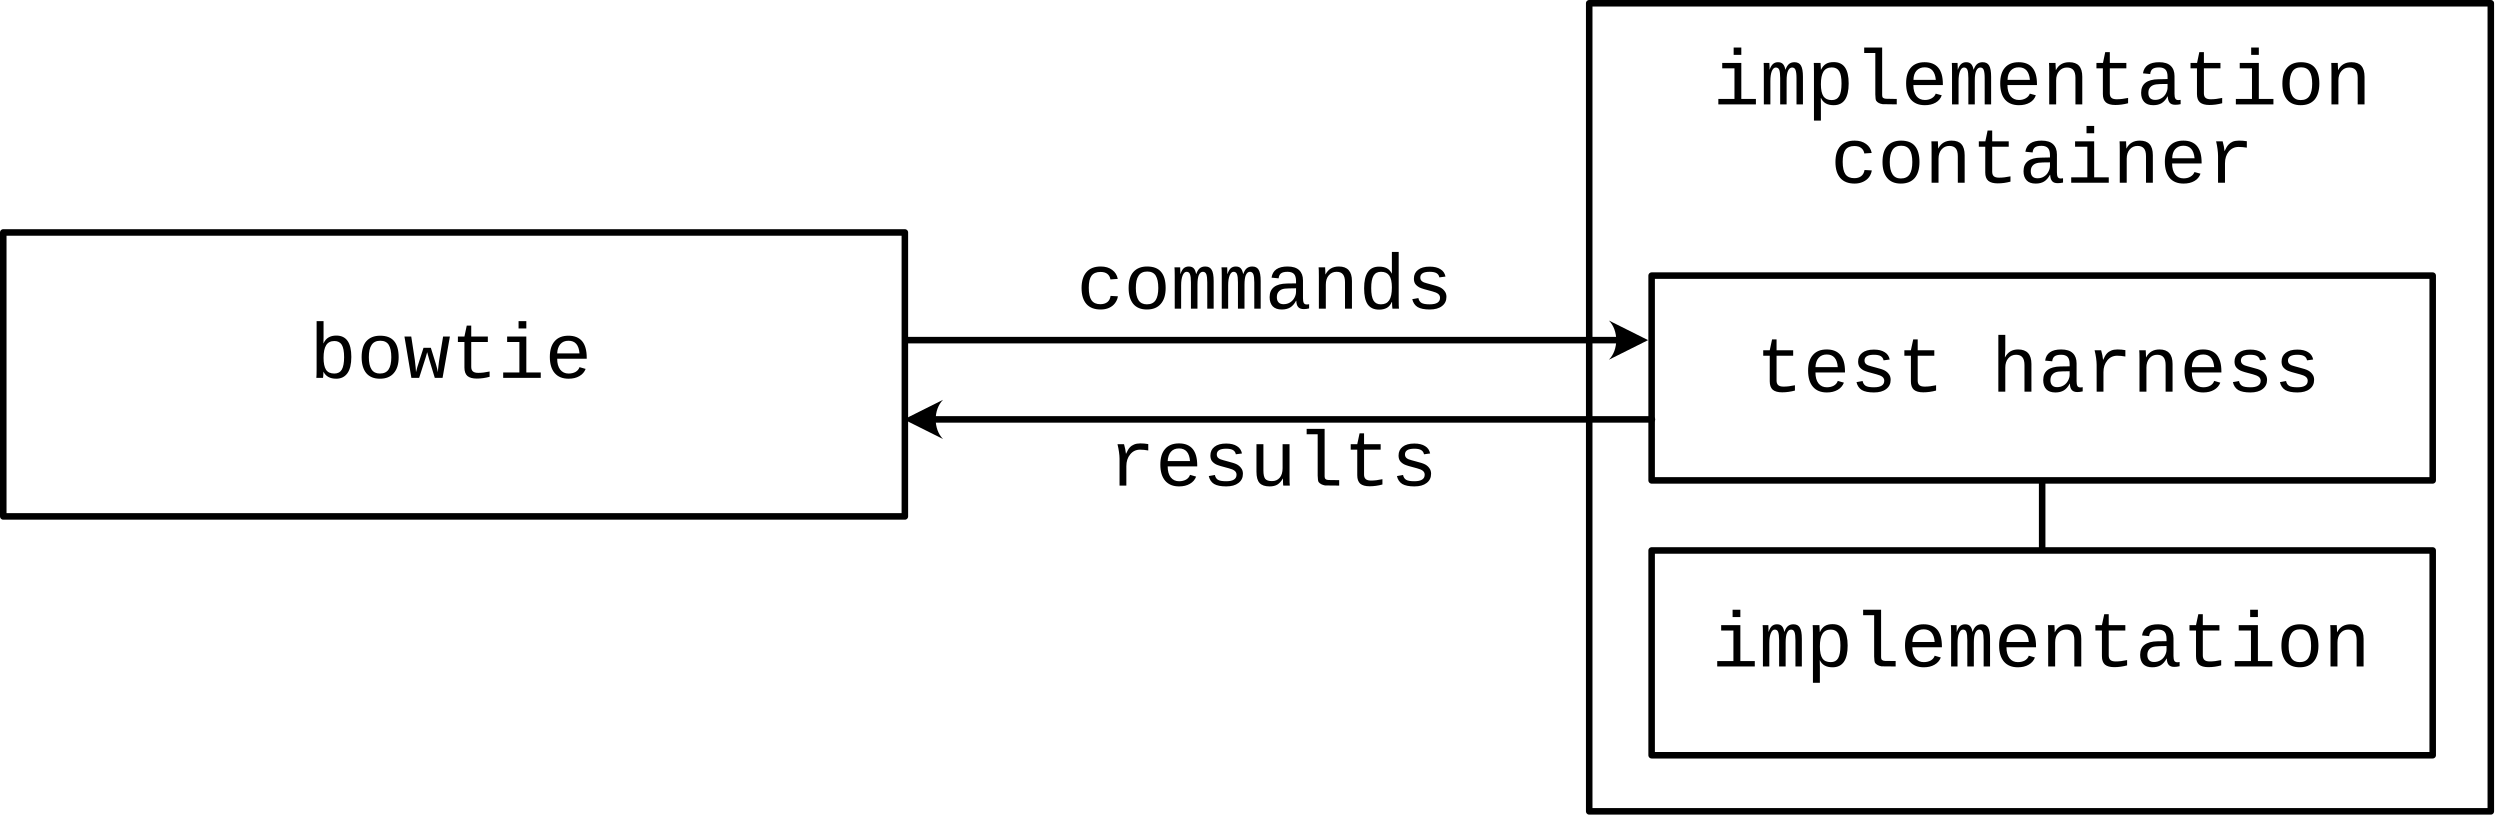
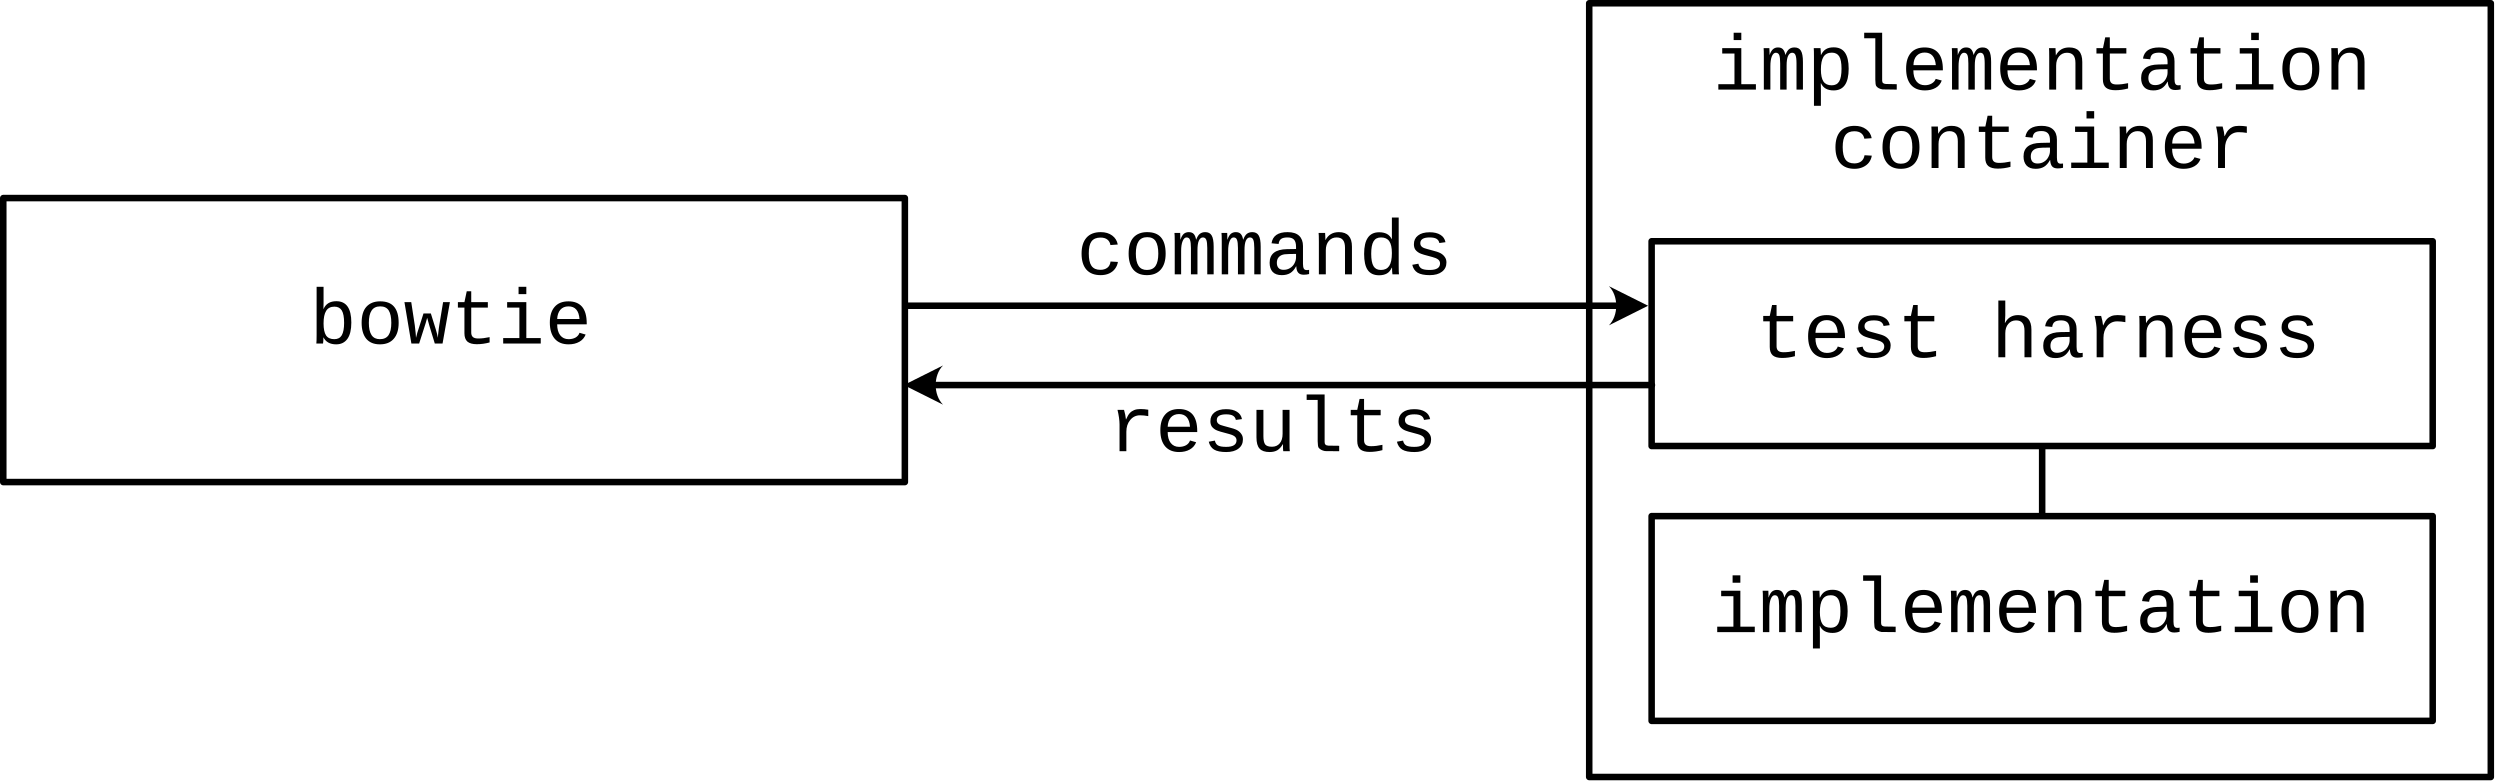
- <svg xmlns="http://www.w3.org/2000/svg" width="100%" height="100%" viewBox="0 0 287 94" version="1.1" xml:space="preserve" style="fill-rule:evenodd;clip-rule:evenodd;stroke-linecap:round;stroke-linejoin:round;stroke-miterlimit:1.5;">
-   <rect x="182.442" y="0.375" width="103.503" height="92.769" style="fill:#ebebeb;fill-opacity:0;stroke:#000;stroke-width:0.75px;" />
+ <svg xmlns="http://www.w3.org/2000/svg" width="100%" height="100%" viewBox="0 0 287 90" version="1.1" xml:space="preserve" style="fill-rule:evenodd;clip-rule:evenodd;stroke-linecap:round;stroke-linejoin:round;stroke-miterlimit:1.5;">
+   <rect x="182.442" y="0.375" width="103.503" height="88.823" style="fill:#ebebeb;fill-opacity:0;stroke:#000;stroke-width:0.75px;" />
  <g>
-     <rect x="189.607" y="31.642" width="89.667" height="23.507" style="fill:#ebebeb;fill-opacity:0;stroke:#000;stroke-width:0.75px;" />
-     <text x="201.591px" y="44.962px" style="font-family:'CourierNewPSMT', 'Courier New', monospace;font-size:9px;">test harness</text>
+     <rect x="189.607" y="27.697" width="89.667" height="23.507" style="fill:#ebebeb;fill-opacity:0;stroke:#000;stroke-width:0.75px;" />
+     <text x="201.591px" y="41.017px" style="font-family:'CourierNewPSMT', 'Courier New', monospace;font-size:9px;">test harness</text>
  </g>
-   <rect x="189.607" y="63.194" width="89.667" height="23.507" style="fill:#ebebeb;fill-opacity:0;stroke:#000;stroke-width:0.75px;" />
-   <text x="196.511px" y="76.514px" style="font-family:'CourierNewPSMT', 'Courier New', monospace;font-size:9px;">implementation</text>
-   <text x="123.587px" y="35.44px" style="font-family:'CourierNewPSMT', 'Courier New', monospace;font-size:9px;">commands</text>
-   <path d="M184.7,36.797l4.5,2.25l-4.5,2.25c1.125,-1.125 1.125,-3.375 0,-4.5Z" />
-   <path d="M104.201,39.047l81.399,-0" style="fill:none;stroke:#000;stroke-width:0.75px;" />
-   <text x="127.225px" y="55.747px" style="font-family:'CourierNewPSMT', 'Courier New', monospace;font-size:9px;">results</text>
-   <path d="M108.26,45.899l-4.5,2.25l4.5,2.25c-1.125,-1.125 -1.125,-3.375 0,-4.5Z" />
-   <path d="M107.36,48.149l82.28,0" style="fill:none;stroke:#000;stroke-width:0.75px;" />
-   <g transform="matrix(0.75,0,0,0.75,80.8308,-56.7488)">
+   <rect x="189.607" y="59.249" width="89.667" height="23.507" style="fill:#ebebeb;fill-opacity:0;stroke:#000;stroke-width:0.75px;" />
+   <text x="196.511px" y="72.569px" style="font-family:'CourierNewPSMT', 'Courier New', monospace;font-size:9px;">implementation</text>
+   <text x="123.587px" y="31.495px" style="font-family:'CourierNewPSMT', 'Courier New', monospace;font-size:9px;">commands</text>
+   <path d="M184.7,32.851l4.5,2.25l-4.5,2.25c1.125,-1.125 1.125,-3.375 0,-4.5Z" />
+   <path d="M104.201,35.101l81.399,0" style="fill:none;stroke:#000;stroke-width:0.75px;" />
+   <text x="127.225px" y="51.802px" style="font-family:'CourierNewPSMT', 'Courier New', monospace;font-size:9px;">results</text>
+   <path d="M108.26,41.954l-4.5,2.25l4.5,2.25c-1.125,-1.125 -1.125,-3.375 0,-4.5Z" />
+   <path d="M107.36,44.204l82.28,-0" style="fill:none;stroke:#000;stroke-width:0.75px;" />
+   <g transform="matrix(0.75,0,0,0.75,80.8308,-58.4442)">
    <text x="154.404px" y="91.637px" style="font-family:'CourierNewPSMT', 'Courier New', monospace;font-size:12px;">implementation</text>
    <text x="172.407px" y="103.637px" style="font-family:'CourierNewPSMT', 'Courier New', monospace;font-size:12px;">container</text>
  </g>
-   <rect x="0.375" y="26.686" width="103.503" height="32.6" style="fill:#ebebeb;fill-opacity:0;stroke:#000;stroke-width:0.75px;" />
-   <text x="35.537px" y="43.383px" style="font-family:'CourierNewPSMT', 'Courier New', monospace;font-size:9px;">bowtie</text>
-   <path d="M234.44,55.437l-0,7.37" style="fill:none;stroke:#000;stroke-width:0.75px;" />
+   <rect x="0.375" y="22.74" width="103.503" height="32.6" style="fill:#ebebeb;fill-opacity:0;stroke:#000;stroke-width:0.75px;" />
+   <text x="35.537px" y="39.438px" style="font-family:'CourierNewPSMT', 'Courier New', monospace;font-size:9px;">bowtie</text>
+   <path d="M234.44,51.491l-0,7.37" style="fill:none;stroke:#000;stroke-width:0.75px;" />
</svg>
